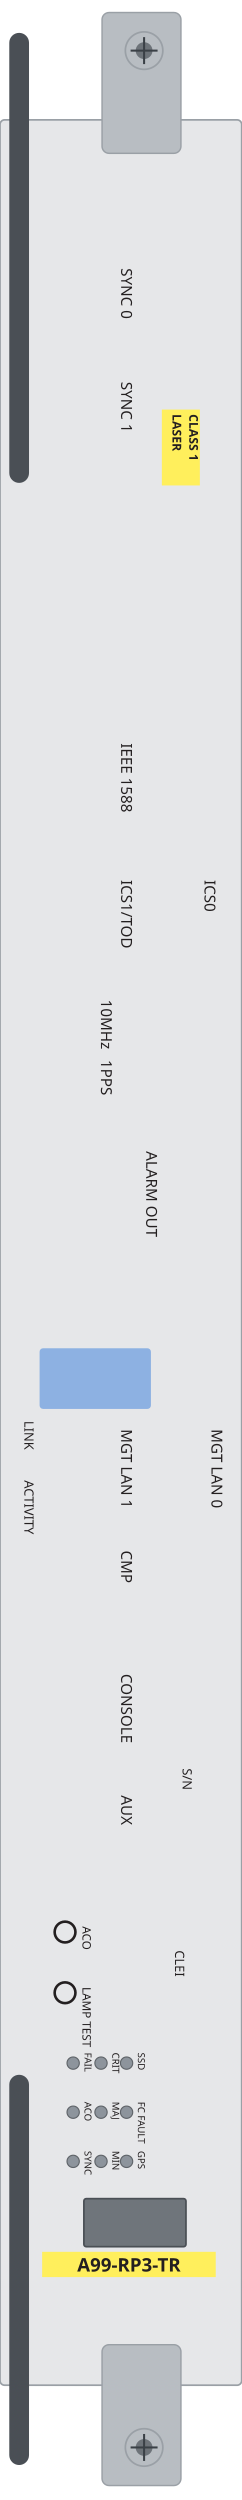
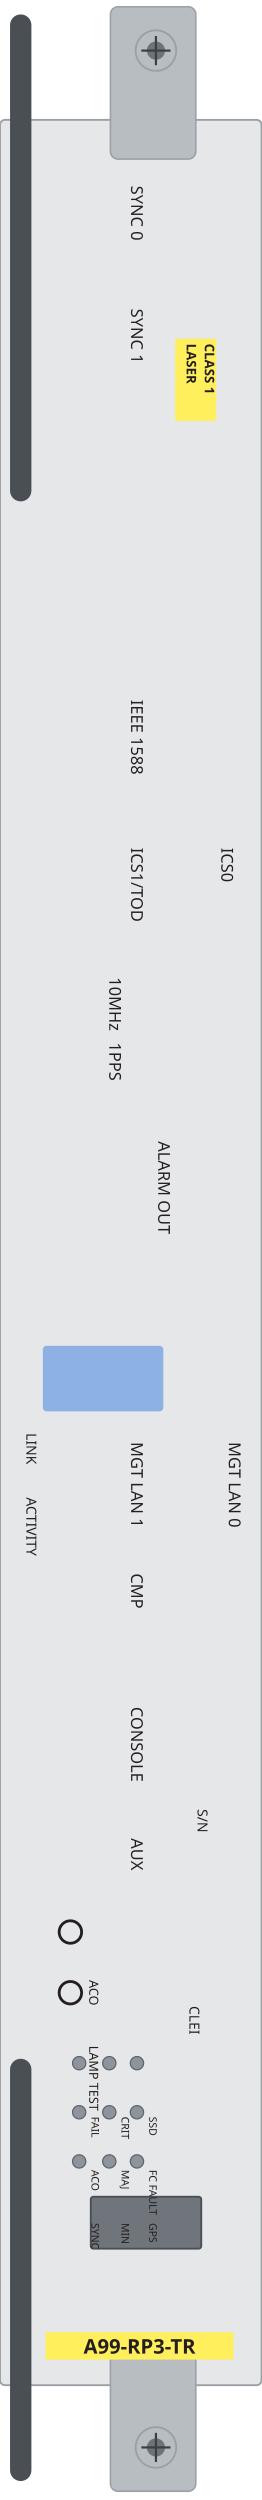
- <svg xmlns="http://www.w3.org/2000/svg" width="41.4mm" height="428.2mm" viewBox="0 0 41.4 428.2">
-   <rect id="plate" x="0" y="20.53" width="41.4" height="388.01" rx="0.8" fill="#e6e7e9" stroke="#9aa0a6" stroke-width="0.3" />
-   <rect id="ejector-top" x="17.48" y="2.15" width="13.51" height="24.11" rx="1.2" fill="#b8bdc2" stroke="#9aa0a6" stroke-width="0.25" />
-   <rect id="ejector-bot" x="17.48" y="401.6" width="13.51" height="24.12" rx="1.2" fill="#b8bdc2" stroke="#9aa0a6" stroke-width="0.25" />
-   <rect id="lever-top" x="1.59" y="5.63" width="3.38" height="77.08" rx="1.69" fill="#4a4f55" />
-   <rect id="lever-bot" x="1.59" y="355.37" width="3.38" height="66.84" rx="1.69" fill="#4a4f55" />
+ <svg xmlns="http://www.w3.org/2000/svg" width="41.4mm" height="395.7mm" viewBox="0 0 41.4 395.7">
+   <rect id="plate" x="0" y="18.97" width="41.4" height="358.56" rx="0.8" fill="#e6e7e9" stroke="#9aa0a6" stroke-width="0.3" />
+   <rect id="ejector-top" x="17.48" y="1.07" width="13.51" height="24.11" rx="1.2" fill="#b8bdc2" stroke="#9aa0a6" stroke-width="0.25" />
+   <rect id="ejector-bot" x="17.48" y="370.2" width="13.51" height="24.12" rx="1.2" fill="#b8bdc2" stroke="#9aa0a6" stroke-width="0.25" />
+   <rect id="lever-top" x="1.59" y="2.28" width="3.38" height="77.08" rx="1.69" fill="#4a4f55" />
+   <rect id="lever-bot" x="1.59" y="325.86" width="3.38" height="66.84" rx="1.69" fill="#4a4f55" />
  <g id="screw-top">
-     <circle cx="24.68" cy="8.67" r="3.21" fill="#b8bdc2" stroke="#9aa0a6" stroke-width="0.3" />
-     <circle cx="24.68" cy="8.67" r="1.44" fill="#6d7379" />
-     <path d="M 22.37 8.67 H 26.99 M 24.68 6.36 V 10.98" stroke="#3a4046" stroke-width="0.35" fill="none" />
+     <circle cx="24.68" cy="8.01" r="3.21" fill="#b8bdc2" stroke="#9aa0a6" stroke-width="0.3" />
+     <circle cx="24.68" cy="8.01" r="1.44" fill="#6d7379" />
+     <path d="M 22.37 8.01 H 26.99 M 24.68 5.7 V 10.32" stroke="#3a4046" stroke-width="0.35" fill="none" />
  </g>
  <g id="screw-bot">
-     <circle cx="24.68" cy="419.2" r="3.21" fill="#b8bdc2" stroke="#9aa0a6" stroke-width="0.3" />
-     <circle cx="24.68" cy="419.2" r="1.44" fill="#6d7379" />
-     <path d="M 22.37 419.2 H 26.99 M 24.68 416.89 V 421.51" stroke="#3a4046" stroke-width="0.35" fill="none" />
+     <circle cx="24.68" cy="387.38" r="3.21" fill="#b8bdc2" stroke="#9aa0a6" stroke-width="0.3" />
+     <circle cx="24.68" cy="387.38" r="1.44" fill="#6d7379" />
+     <path d="M 22.37 387.38 H 26.99 M 24.68 385.07 V 389.69" stroke="#3a4046" stroke-width="0.35" fill="none" />
  </g>
-   <rect id="usb-bezel" x="6.78" y="230.93" width="19.07" height="10.39" rx="0.6" fill="#8db1e2" />
-   <rect id="led-matrix" x="14.37" y="376.59" width="17.48" height="8.22" rx="0.4" fill="#6f757b" stroke="#4a4f55" stroke-width="0.3" />
-   <circle id="aco-button" cx="11.14" cy="330.92" r="1.78" fill="#e6e7e9" stroke="#231f20" stroke-width="0.45" />
-   <circle id="lamp-test" cx="11.14" cy="341.32" r="1.78" fill="#e6e7e9" stroke="#231f20" stroke-width="0.45" />
-   <circle id="ssd" cx="21.68" cy="353.37" r="1.05" fill="var(--led-color, #8d949c)" stroke="#5f6469" stroke-width="0.2" />
-   <circle id="fc-fault" cx="21.68" cy="361.78" r="1.05" fill="var(--led-color, #8d949c)" stroke="#5f6469" stroke-width="0.2" />
-   <circle id="gps" cx="21.68" cy="370.2" r="1.05" fill="var(--led-color, #8d949c)" stroke="#5f6469" stroke-width="0.2" />
-   <circle id="crit" cx="17.3" cy="353.37" r="1.05" fill="var(--led-color, #8d949c)" stroke="#5f6469" stroke-width="0.2" />
-   <circle id="maj" cx="17.3" cy="361.78" r="1.05" fill="var(--led-color, #8d949c)" stroke="#5f6469" stroke-width="0.2" />
-   <circle id="min" cx="17.3" cy="370.2" r="1.05" fill="var(--led-color, #8d949c)" stroke="#5f6469" stroke-width="0.2" />
-   <circle id="fail" cx="12.53" cy="353.37" r="1.05" fill="var(--led-color, #8d949c)" stroke="#5f6469" stroke-width="0.2" />
-   <circle id="aco" cx="12.53" cy="361.78" r="1.05" fill="var(--led-color, #8d949c)" stroke="#5f6469" stroke-width="0.2" />
-   <circle id="sync" cx="12.53" cy="370.2" r="1.05" fill="var(--led-color, #8d949c)" stroke="#5f6469" stroke-width="0.2" />
+   <rect id="usb-bezel" x="6.78" y="213.01" width="19.07" height="10.39" rx="0.6" fill="#8db1e2" />
+   <rect id="led-matrix" x="14.37" y="347.7" width="17.48" height="8.22" rx="0.4" fill="#6f757b" stroke="#4a4f55" stroke-width="0.3" />
+   <circle id="aco-button" cx="11.14" cy="305.8" r="1.78" fill="#e6e7e9" stroke="#231f20" stroke-width="0.45" />
+   <circle id="lamp-test" cx="11.14" cy="315.41" r="1.78" fill="#e6e7e9" stroke="#231f20" stroke-width="0.45" />
+   <circle id="ssd" cx="21.68" cy="326.56" r="1.05" fill="var(--led-color, #8d949c)" stroke="#5f6469" stroke-width="0.2" />
+   <circle id="fc-fault" cx="21.68" cy="334.33" r="1.05" fill="var(--led-color, #8d949c)" stroke="#5f6469" stroke-width="0.2" />
+   <circle id="gps" cx="21.68" cy="342.11" r="1.05" fill="var(--led-color, #8d949c)" stroke="#5f6469" stroke-width="0.2" />
+   <circle id="crit" cx="17.3" cy="326.56" r="1.05" fill="var(--led-color, #8d949c)" stroke="#5f6469" stroke-width="0.2" />
+   <circle id="maj" cx="17.3" cy="334.33" r="1.05" fill="var(--led-color, #8d949c)" stroke="#5f6469" stroke-width="0.2" />
+   <circle id="min" cx="17.3" cy="342.11" r="1.05" fill="var(--led-color, #8d949c)" stroke="#5f6469" stroke-width="0.2" />
+   <circle id="fail" cx="12.53" cy="326.56" r="1.05" fill="var(--led-color, #8d949c)" stroke="#5f6469" stroke-width="0.2" />
+   <circle id="aco" cx="12.53" cy="334.33" r="1.05" fill="var(--led-color, #8d949c)" stroke="#5f6469" stroke-width="0.2" />
+   <circle id="sync" cx="12.53" cy="342.11" r="1.05" fill="var(--led-color, #8d949c)" stroke="#5f6469" stroke-width="0.2" />
  <g id="silkscreen">
-     <rect x="27.72" y="70.15" width="6.51" height="13.0" fill="#ffef5c" />
-     <text x="32.41" y="70.93" transform="rotate(90 32.41 70.93)" font-family="sans-serif" font-size="2.1" font-weight="bold" fill="#231f20">CLASS 1</text>
-     <text x="29.54" y="70.93" transform="rotate(90 29.54 70.93)" font-family="sans-serif" font-size="2.1" font-weight="bold" fill="#231f20">LASER</text>
-     <rect x="7.22" y="385.69" width="29.73" height="4.33" fill="#ffef5c" />
-     <text x="22.08" y="389.07" font-family="sans-serif" font-size="3.2" font-weight="bold" text-anchor="middle" fill="#231f20">A99-RP3-TR</text>
-     <text x="20.75" y="45.94" transform="rotate(90 20.75 45.94)" font-family="sans-serif" font-size="2.6" fill="#231f20">SYNC 0</text>
-     <text x="20.75" y="65.4" transform="rotate(90 20.75 65.4)" font-family="sans-serif" font-size="2.6" fill="#231f20">SYNC 1</text>
-     <text x="20.75" y="127.31" transform="rotate(90 20.75 127.31)" font-family="sans-serif" font-size="2.6" fill="#231f20">IEEE 1588</text>
-     <text x="35.03" y="150.73" transform="rotate(90 35.03 150.73)" font-family="sans-serif" font-size="2.6" fill="#231f20">ICS0</text>
-     <text x="20.75" y="150.73" transform="rotate(90 20.75 150.73)" font-family="sans-serif" font-size="2.6" fill="#231f20">ICS1/TOD</text>
-     <text x="36.22" y="244.79" transform="rotate(90 36.22 244.79)" font-family="sans-serif" font-size="2.6" fill="#231f20">MGT LAN 0</text>
-     <text x="20.75" y="244.79" transform="rotate(90 20.75 244.79)" font-family="sans-serif" font-size="2.6" fill="#231f20">MGT LAN 1</text>
-     <text x="20.75" y="265.58" transform="rotate(90 20.75 265.58)" font-family="sans-serif" font-size="2.6" fill="#231f20">CMP</text>
-     <text x="20.75" y="286.71" transform="rotate(90 20.75 286.71)" font-family="sans-serif" font-size="2.6" fill="#231f20">CONSOLE</text>
-     <text x="20.75" y="307.5" transform="rotate(90 20.75 307.5)" font-family="sans-serif" font-size="2.6" fill="#231f20">AUX</text>
-     <text x="17.29" y="171.23" transform="rotate(90 17.29 171.23)" font-family="sans-serif" font-size="2.6" fill="#231f20">10MHz</text>
-     <text x="17.29" y="181.55" transform="rotate(90 17.29 181.55)" font-family="sans-serif" font-size="2.6" fill="#231f20">1PPS</text>
-     <text x="25.04" y="197.18" transform="rotate(90 25.04 197.18)" font-family="sans-serif" font-size="2.6" fill="#231f20">ALARM OUT</text>
-     <text x="23.62" y="351.57" transform="rotate(90 23.62 351.57)" font-family="sans-serif" font-size="1.65" fill="#231f20">SSD</text>
-     <text x="23.62" y="359.99" transform="rotate(90 23.62 359.99)" font-family="sans-serif" font-size="1.65" fill="#231f20">FC FAULT</text>
-     <text x="23.62" y="368.41" transform="rotate(90 23.62 368.41)" font-family="sans-serif" font-size="1.65" fill="#231f20">GPS</text>
-     <text x="19.24" y="351.57" transform="rotate(90 19.24 351.57)" font-family="sans-serif" font-size="1.65" fill="#231f20">CRIT</text>
-     <text x="19.24" y="359.99" transform="rotate(90 19.24 359.99)" font-family="sans-serif" font-size="1.65" fill="#231f20">MAJ</text>
-     <text x="19.24" y="368.41" transform="rotate(90 19.24 368.41)" font-family="sans-serif" font-size="1.65" fill="#231f20">MIN</text>
-     <text x="14.48" y="351.57" transform="rotate(90 14.48 351.57)" font-family="sans-serif" font-size="1.65" fill="#231f20">FAIL</text>
-     <text x="14.48" y="359.99" transform="rotate(90 14.48 359.99)" font-family="sans-serif" font-size="1.65" fill="#231f20">ACO</text>
-     <text x="14.48" y="368.41" transform="rotate(90 14.48 368.41)" font-family="sans-serif" font-size="1.65" fill="#231f20">SYNC</text>
-     <text x="31.27" y="302.89" transform="rotate(90 31.27 302.89)" font-family="sans-serif" font-size="2.2" fill="#231f20">S/N</text>
-     <text x="29.98" y="334.05" transform="rotate(90 29.98 334.05)" font-family="sans-serif" font-size="2.2" fill="#231f20">CLEI</text>
-     <text x="4.17" y="243.37" transform="rotate(90 4.17 243.37)" font-family="sans-serif" font-size="2.2" fill="#231f20">LINK</text>
-     <text x="4.17" y="253.54" transform="rotate(90 4.17 253.54)" font-family="sans-serif" font-size="2.2" fill="#231f20">ACTIVITY</text>
-     <text x="14.12" y="329.94" transform="rotate(90 14.12 329.94)" font-family="sans-serif" font-size="2.0" fill="#231f20">ACO</text>
-     <text x="14.12" y="340.34" transform="rotate(90 14.12 340.34)" font-family="sans-serif" font-size="2.0" fill="#231f20">LAMP TEST</text>
+     <rect x="27.72" y="53.61" width="6.51" height="13.0" fill="#ffef5c" />
+     <text x="32.41" y="54.39" transform="rotate(90 32.41 54.39)" font-family="sans-serif" font-size="2.1" font-weight="bold" fill="#231f20">CLASS 1</text>
+     <text x="29.54" y="54.39" transform="rotate(90 29.54 54.39)" font-family="sans-serif" font-size="2.1" font-weight="bold" fill="#231f20">LASER</text>
+     <rect x="7.22" y="369.15" width="29.73" height="4.33" fill="#ffef5c" />
+     <text x="22.08" y="372.53" font-family="sans-serif" font-size="3.2" font-weight="bold" text-anchor="middle" fill="#231f20">A99-RP3-TR</text>
+     <text x="20.75" y="29.4" transform="rotate(90 20.75 29.4)" font-family="sans-serif" font-size="2.6" fill="#231f20">SYNC 0</text>
+     <text x="20.75" y="48.86" transform="rotate(90 20.75 48.86)" font-family="sans-serif" font-size="2.6" fill="#231f20">SYNC 1</text>
+     <text x="20.75" y="110.77" transform="rotate(90 20.75 110.77)" font-family="sans-serif" font-size="2.6" fill="#231f20">IEEE 1588</text>
+     <text x="35.03" y="134.19" transform="rotate(90 35.03 134.19)" font-family="sans-serif" font-size="2.6" fill="#231f20">ICS0</text>
+     <text x="20.75" y="134.19" transform="rotate(90 20.75 134.19)" font-family="sans-serif" font-size="2.6" fill="#231f20">ICS1/TOD</text>
+     <text x="36.22" y="228.25" transform="rotate(90 36.22 228.25)" font-family="sans-serif" font-size="2.6" fill="#231f20">MGT LAN 0</text>
+     <text x="20.75" y="228.25" transform="rotate(90 20.75 228.25)" font-family="sans-serif" font-size="2.6" fill="#231f20">MGT LAN 1</text>
+     <text x="20.75" y="249.04" transform="rotate(90 20.75 249.04)" font-family="sans-serif" font-size="2.6" fill="#231f20">CMP</text>
+     <text x="20.75" y="270.17" transform="rotate(90 20.75 270.17)" font-family="sans-serif" font-size="2.6" fill="#231f20">CONSOLE</text>
+     <text x="20.75" y="290.96" transform="rotate(90 20.75 290.96)" font-family="sans-serif" font-size="2.6" fill="#231f20">AUX</text>
+     <text x="17.29" y="154.69" transform="rotate(90 17.29 154.69)" font-family="sans-serif" font-size="2.6" fill="#231f20">10MHz</text>
+     <text x="17.29" y="165.01" transform="rotate(90 17.29 165.01)" font-family="sans-serif" font-size="2.6" fill="#231f20">1PPS</text>
+     <text x="25.04" y="180.64" transform="rotate(90 25.04 180.64)" font-family="sans-serif" font-size="2.6" fill="#231f20">ALARM OUT</text>
+     <text x="23.62" y="335.03" transform="rotate(90 23.62 335.03)" font-family="sans-serif" font-size="1.65" fill="#231f20">SSD</text>
+     <text x="23.62" y="343.45" transform="rotate(90 23.62 343.45)" font-family="sans-serif" font-size="1.65" fill="#231f20">FC FAULT</text>
+     <text x="23.62" y="351.87" transform="rotate(90 23.62 351.87)" font-family="sans-serif" font-size="1.65" fill="#231f20">GPS</text>
+     <text x="19.24" y="335.03" transform="rotate(90 19.24 335.03)" font-family="sans-serif" font-size="1.65" fill="#231f20">CRIT</text>
+     <text x="19.24" y="343.45" transform="rotate(90 19.24 343.45)" font-family="sans-serif" font-size="1.65" fill="#231f20">MAJ</text>
+     <text x="19.24" y="351.87" transform="rotate(90 19.24 351.87)" font-family="sans-serif" font-size="1.65" fill="#231f20">MIN</text>
+     <text x="14.48" y="335.03" transform="rotate(90 14.48 335.03)" font-family="sans-serif" font-size="1.65" fill="#231f20">FAIL</text>
+     <text x="14.48" y="343.45" transform="rotate(90 14.48 343.45)" font-family="sans-serif" font-size="1.65" fill="#231f20">ACO</text>
+     <text x="14.48" y="351.87" transform="rotate(90 14.48 351.87)" font-family="sans-serif" font-size="1.65" fill="#231f20">SYNC</text>
+     <text x="31.27" y="286.35" transform="rotate(90 31.27 286.35)" font-family="sans-serif" font-size="2.2" fill="#231f20">S/N</text>
+     <text x="29.98" y="317.51" transform="rotate(90 29.98 317.51)" font-family="sans-serif" font-size="2.2" fill="#231f20">CLEI</text>
+     <text x="4.17" y="226.83" transform="rotate(90 4.17 226.83)" font-family="sans-serif" font-size="2.2" fill="#231f20">LINK</text>
+     <text x="4.17" y="237" transform="rotate(90 4.17 237)" font-family="sans-serif" font-size="2.2" fill="#231f20">ACTIVITY</text>
+     <text x="14.12" y="313.4" transform="rotate(90 14.12 313.4)" font-family="sans-serif" font-size="2.0" fill="#231f20">ACO</text>
+     <text x="14.12" y="323.8" transform="rotate(90 14.12 323.8)" font-family="sans-serif" font-size="2.0" fill="#231f20">LAMP TEST</text>
  </g>
</svg>
